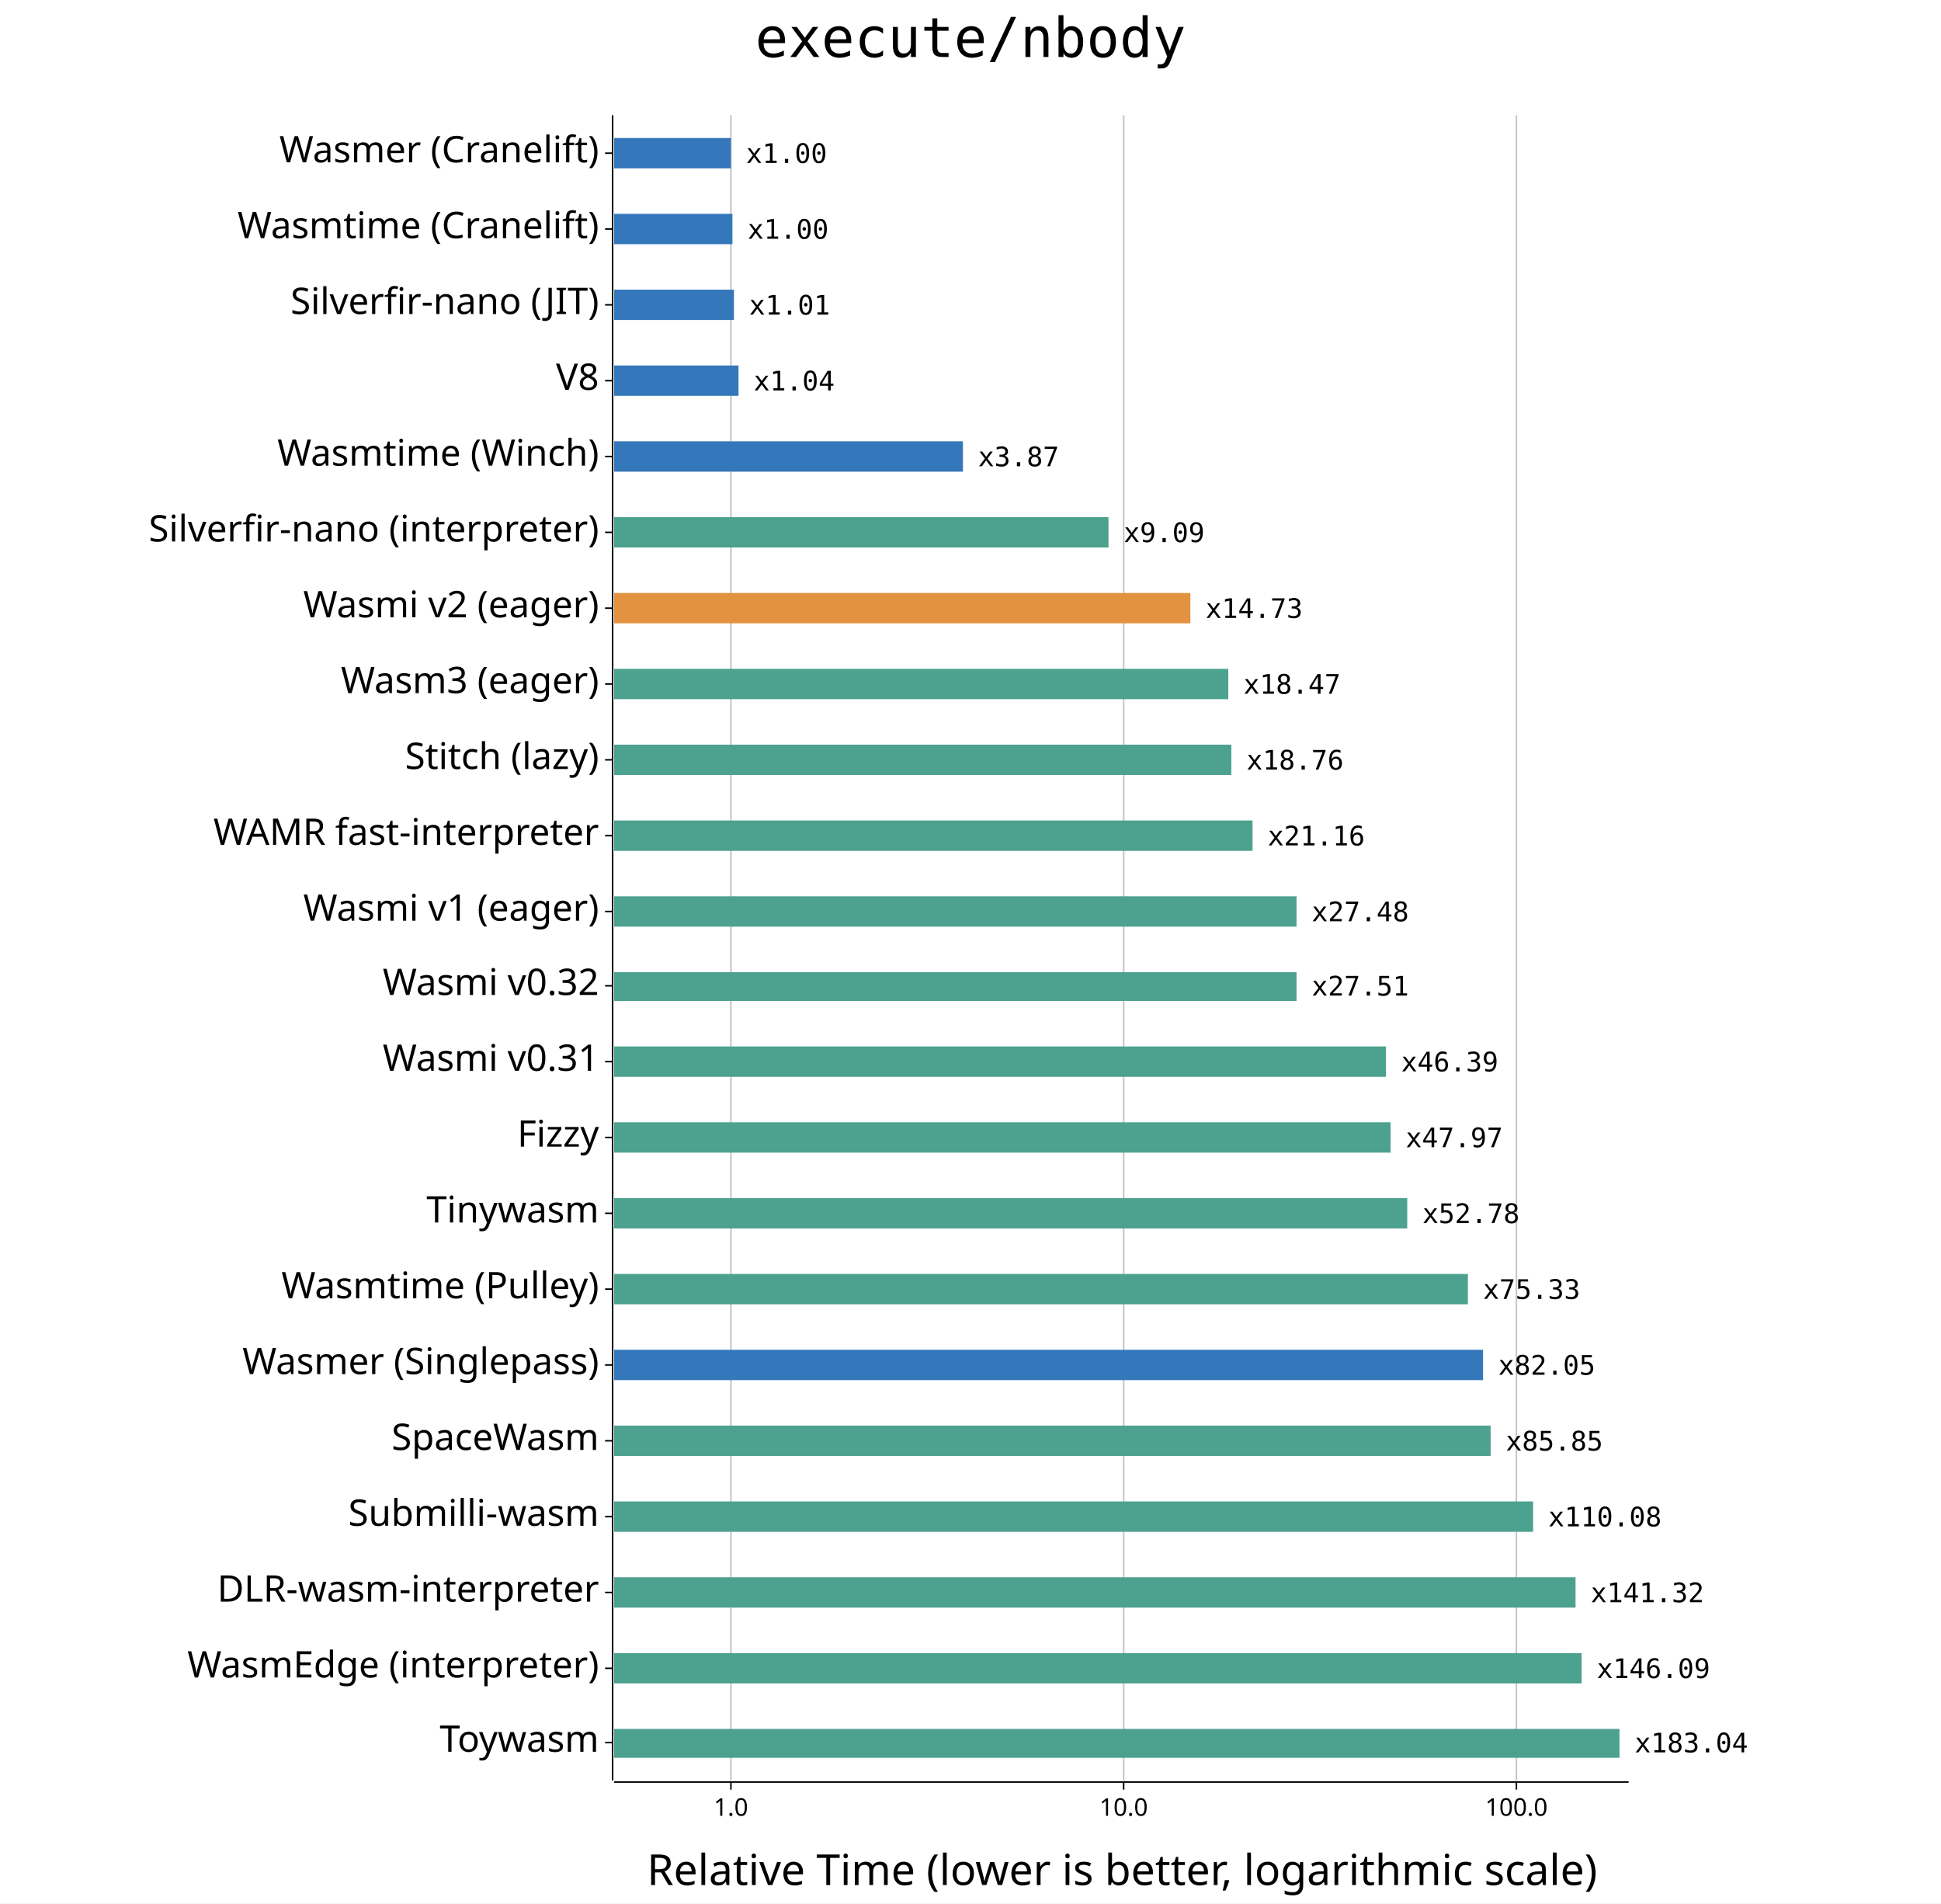
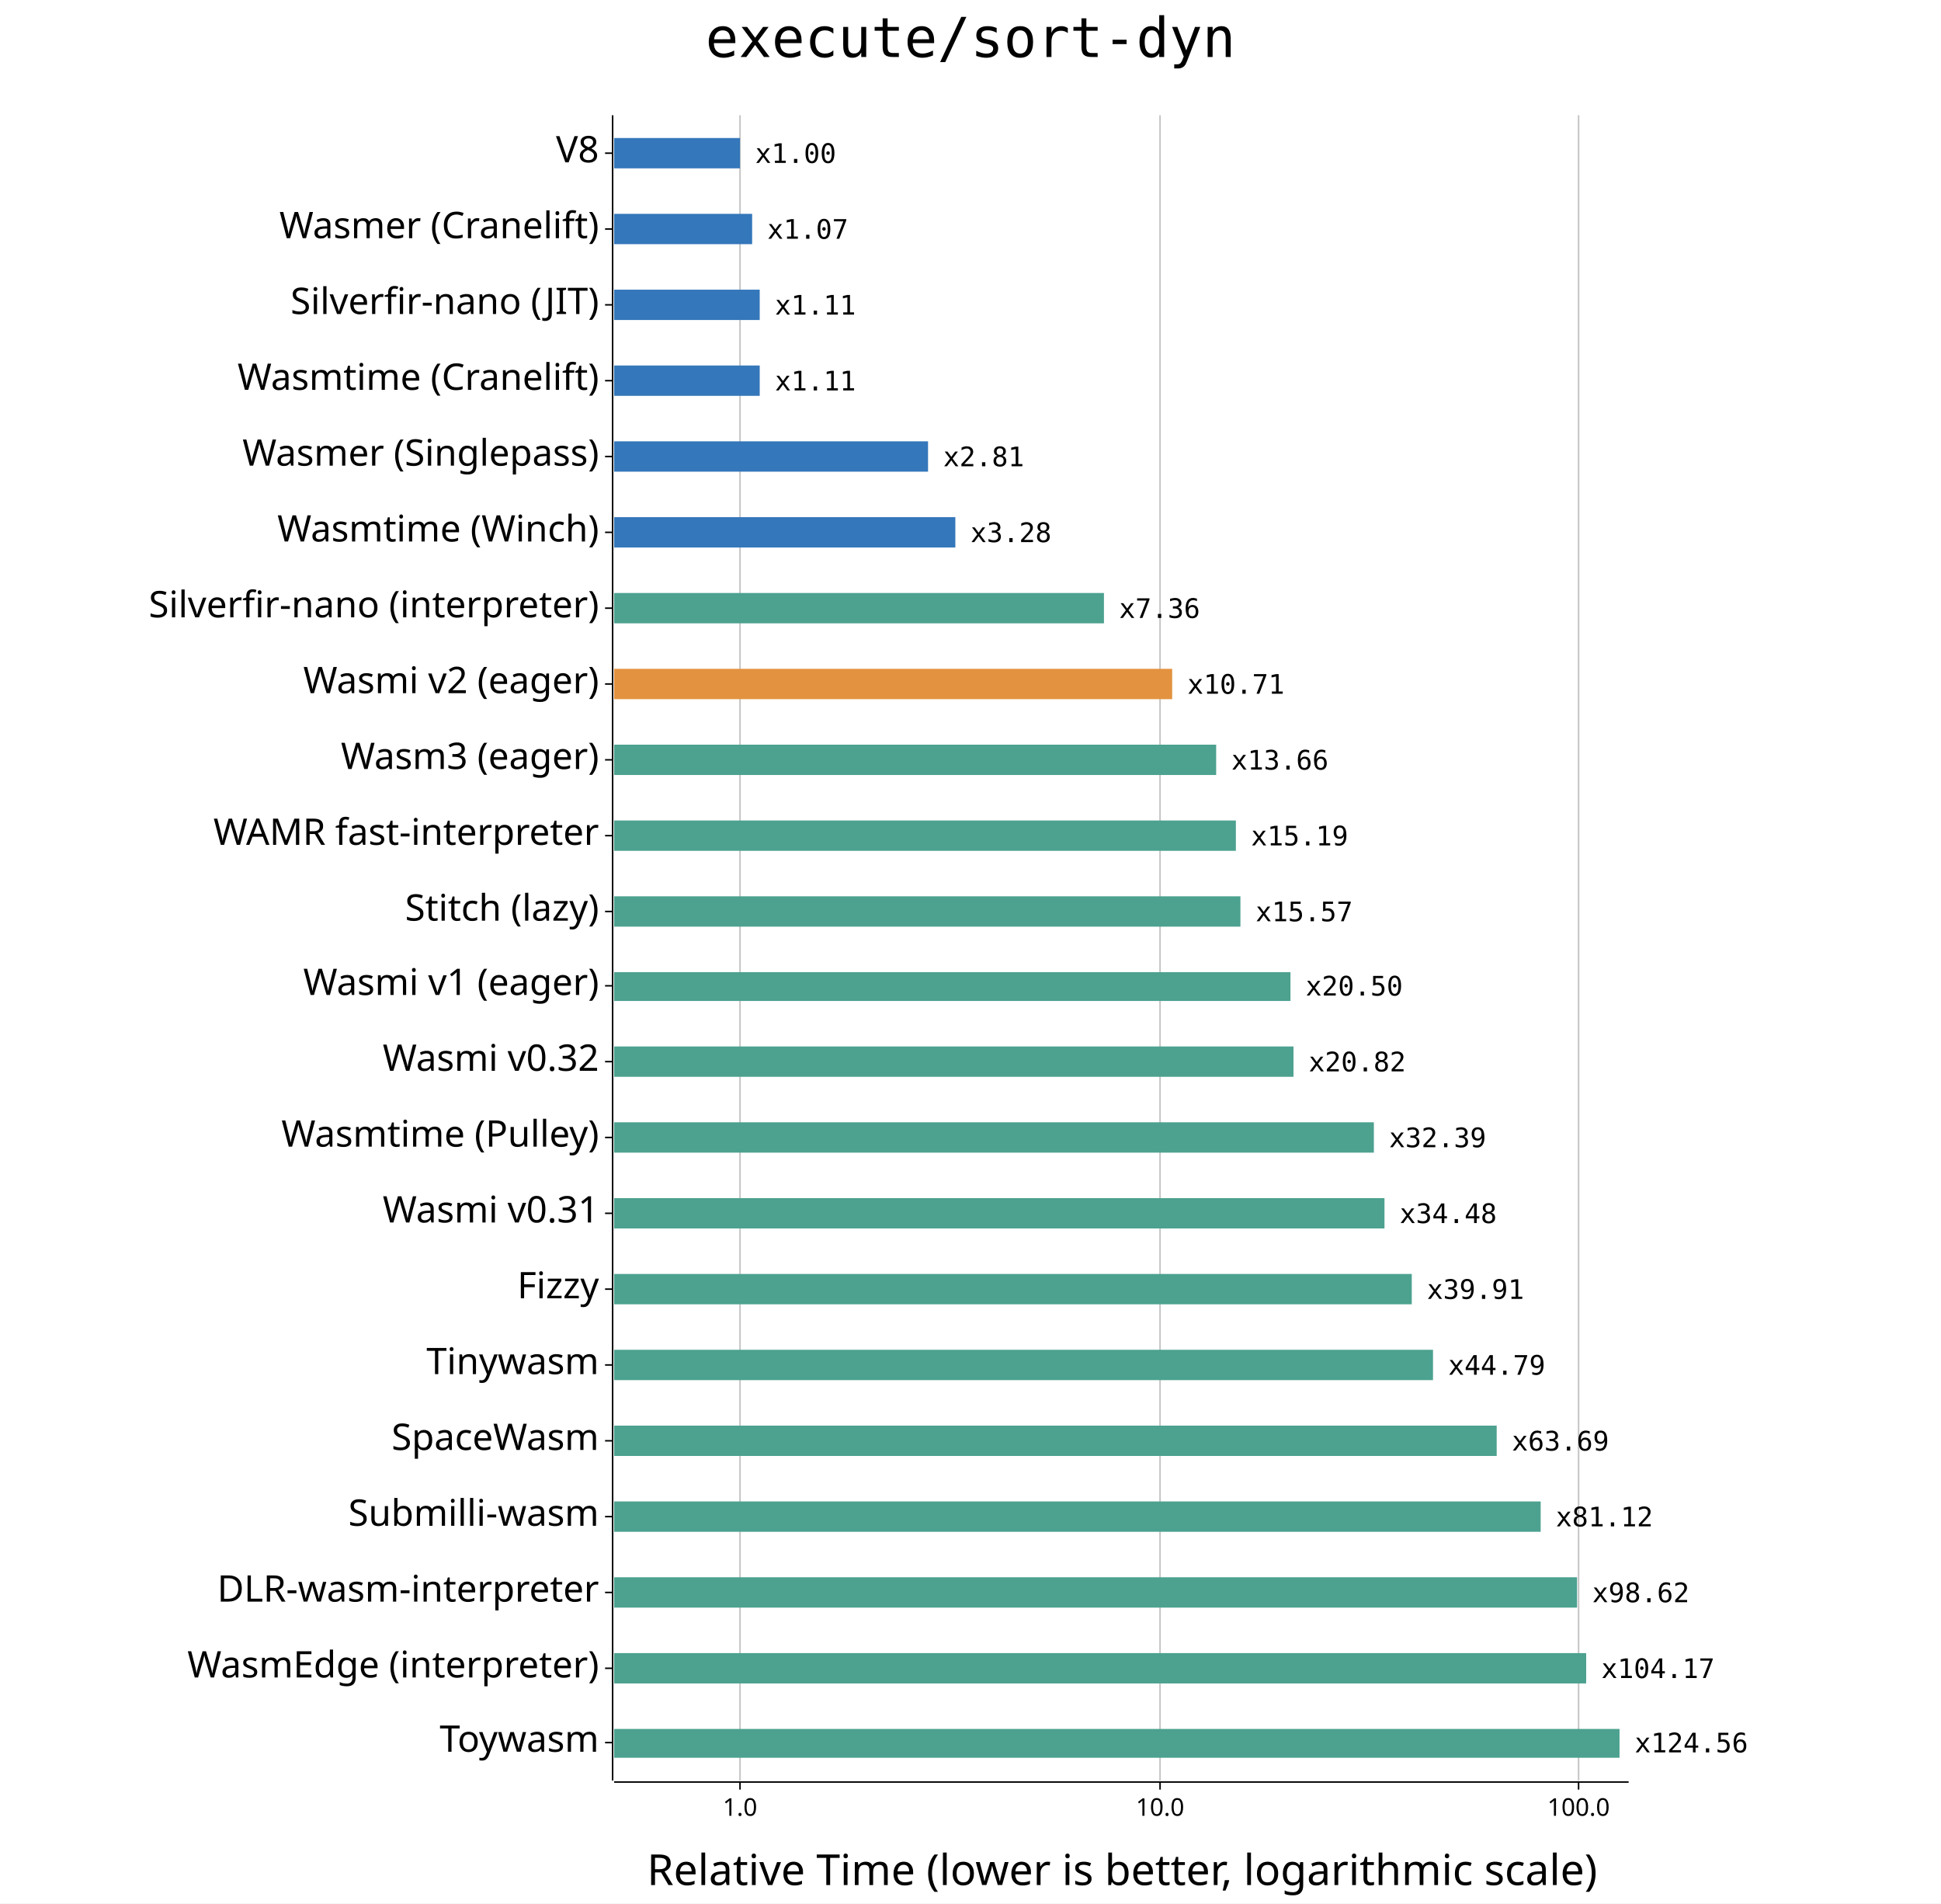
<svg xmlns="http://www.w3.org/2000/svg" width="1280" height="1255" viewBox="0 0 1280 1255">
  <rect x="0" y="0" width="1280" height="1255" opacity="1" fill="#FFFFFF" stroke="none" />
  <text x="640" y="10" dy="0.76em" text-anchor="middle" font-family="monospace" font-size="36.29" opacity="1" fill="#000000">
- execute/nbody
- </text>
-   <line opacity="0.1" stroke="#000000" stroke-width="1" x1="482" y1="1174" x2="482" y2="76" />
-   <line opacity="0.1" stroke="#000000" stroke-width="1" x1="741" y1="1174" x2="741" y2="76" />
-   <line opacity="0.1" stroke="#000000" stroke-width="1" x1="1000" y1="1174" x2="1000" y2="76" />
+ execute/sort-dyn
+ </text>
+   <line opacity="0.1" stroke="#000000" stroke-width="1" x1="488" y1="1174" x2="488" y2="76" />
+   <line opacity="0.1" stroke="#000000" stroke-width="1" x1="765" y1="1174" x2="765" y2="76" />
+   <line opacity="0.1" stroke="#000000" stroke-width="1" x1="1041" y1="1174" x2="1041" y2="76" />
  <text x="5" y="625" dy="0.76em" text-anchor="middle" font-family="sans-serif" font-size="28.226" opacity="1" fill="#000000" transform="rotate(270, 5, 625)">

</text>
  <text x="740" y="1250" dy="-0.5ex" text-anchor="middle" font-family="sans-serif" font-size="28.226" opacity="1" fill="#000000">
Relative Time (lower is better, logarithmic scale)
</text>
-   <line opacity="0.15" stroke="#000000" stroke-width="1" x1="482" y1="1174" x2="482" y2="76" />
-   <line opacity="0.15" stroke="#000000" stroke-width="1" x1="741" y1="1174" x2="741" y2="76" />
-   <line opacity="0.15" stroke="#000000" stroke-width="1" x1="1000" y1="1174" x2="1000" y2="76" />
+   <line opacity="0.15" stroke="#000000" stroke-width="1" x1="488" y1="1174" x2="488" y2="76" />
+   <line opacity="0.15" stroke="#000000" stroke-width="1" x1="765" y1="1174" x2="765" y2="76" />
+   <line opacity="0.15" stroke="#000000" stroke-width="1" x1="1041" y1="1174" x2="1041" y2="76" />
  <polyline fill="none" opacity="1" stroke="#000000" stroke-width="1" points="404,76 404,1174 " />
  <text x="395" y="1149" dy="0.5ex" text-anchor="end" font-family="sans-serif" font-size="24.194" opacity="1" fill="#000000">
Toywasm
</text>
  <polyline fill="none" opacity="1" stroke="#000000" stroke-width="1" points="399,1149 404,1149 " />
  <text x="395" y="1100" dy="0.5ex" text-anchor="end" font-family="sans-serif" font-size="24.194" opacity="1" fill="#000000">
WasmEdge (interpreter)
</text>
  <polyline fill="none" opacity="1" stroke="#000000" stroke-width="1" points="399,1100 404,1100 " />
  <text x="395" y="1050" dy="0.5ex" text-anchor="end" font-family="sans-serif" font-size="24.194" opacity="1" fill="#000000">
DLR-wasm-interpreter
</text>
  <polyline fill="none" opacity="1" stroke="#000000" stroke-width="1" points="399,1050 404,1050 " />
  <text x="395" y="1000" dy="0.5ex" text-anchor="end" font-family="sans-serif" font-size="24.194" opacity="1" fill="#000000">
Submilli-wasm
</text>
  <polyline fill="none" opacity="1" stroke="#000000" stroke-width="1" points="399,1000 404,1000 " />
  <text x="395" y="950" dy="0.5ex" text-anchor="end" font-family="sans-serif" font-size="24.194" opacity="1" fill="#000000">
SpaceWasm
</text>
  <polyline fill="none" opacity="1" stroke="#000000" stroke-width="1" points="399,950 404,950 " />
  <text x="395" y="900" dy="0.5ex" text-anchor="end" font-family="sans-serif" font-size="24.194" opacity="1" fill="#000000">
- Wasmer (Singlepass)
+ Tinywasm
</text>
  <polyline fill="none" opacity="1" stroke="#000000" stroke-width="1" points="399,900 404,900 " />
  <text x="395" y="850" dy="0.5ex" text-anchor="end" font-family="sans-serif" font-size="24.194" opacity="1" fill="#000000">
- Wasmtime (Pulley)
+ Fizzy
</text>
  <polyline fill="none" opacity="1" stroke="#000000" stroke-width="1" points="399,850 404,850 " />
  <text x="395" y="800" dy="0.5ex" text-anchor="end" font-family="sans-serif" font-size="24.194" opacity="1" fill="#000000">
- Tinywasm
+ Wasmi v0.31
</text>
  <polyline fill="none" opacity="1" stroke="#000000" stroke-width="1" points="399,800 404,800 " />
  <text x="395" y="750" dy="0.5ex" text-anchor="end" font-family="sans-serif" font-size="24.194" opacity="1" fill="#000000">
- Fizzy
+ Wasmtime (Pulley)
</text>
  <polyline fill="none" opacity="1" stroke="#000000" stroke-width="1" points="399,750 404,750 " />
  <text x="395" y="700" dy="0.5ex" text-anchor="end" font-family="sans-serif" font-size="24.194" opacity="1" fill="#000000">
- Wasmi v0.31
+ Wasmi v0.32
</text>
  <polyline fill="none" opacity="1" stroke="#000000" stroke-width="1" points="399,700 404,700 " />
  <text x="395" y="650" dy="0.5ex" text-anchor="end" font-family="sans-serif" font-size="24.194" opacity="1" fill="#000000">
- Wasmi v0.32
+ Wasmi v1 (eager)
</text>
  <polyline fill="none" opacity="1" stroke="#000000" stroke-width="1" points="399,650 404,650 " />
  <text x="395" y="601" dy="0.5ex" text-anchor="end" font-family="sans-serif" font-size="24.194" opacity="1" fill="#000000">
- Wasmi v1 (eager)
+ Stitch (lazy)
</text>
  <polyline fill="none" opacity="1" stroke="#000000" stroke-width="1" points="399,601 404,601 " />
  <text x="395" y="551" dy="0.5ex" text-anchor="end" font-family="sans-serif" font-size="24.194" opacity="1" fill="#000000">
WAMR fast-interpreter
</text>
  <polyline fill="none" opacity="1" stroke="#000000" stroke-width="1" points="399,551 404,551 " />
  <text x="395" y="501" dy="0.5ex" text-anchor="end" font-family="sans-serif" font-size="24.194" opacity="1" fill="#000000">
- Stitch (lazy)
+ Wasm3 (eager)
</text>
  <polyline fill="none" opacity="1" stroke="#000000" stroke-width="1" points="399,501 404,501 " />
  <text x="395" y="451" dy="0.5ex" text-anchor="end" font-family="sans-serif" font-size="24.194" opacity="1" fill="#000000">
- Wasm3 (eager)
+ Wasmi v2 (eager)
</text>
  <polyline fill="none" opacity="1" stroke="#000000" stroke-width="1" points="399,451 404,451 " />
  <text x="395" y="401" dy="0.5ex" text-anchor="end" font-family="sans-serif" font-size="24.194" opacity="1" fill="#000000">
- Wasmi v2 (eager)
+ Silverfir-nano (interpreter)
</text>
  <polyline fill="none" opacity="1" stroke="#000000" stroke-width="1" points="399,401 404,401 " />
  <text x="395" y="351" dy="0.5ex" text-anchor="end" font-family="sans-serif" font-size="24.194" opacity="1" fill="#000000">
- Silverfir-nano (interpreter)
+ Wasmtime (Winch)
</text>
  <polyline fill="none" opacity="1" stroke="#000000" stroke-width="1" points="399,351 404,351 " />
  <text x="395" y="301" dy="0.5ex" text-anchor="end" font-family="sans-serif" font-size="24.194" opacity="1" fill="#000000">
- Wasmtime (Winch)
+ Wasmer (Singlepass)
</text>
  <polyline fill="none" opacity="1" stroke="#000000" stroke-width="1" points="399,301 404,301 " />
  <text x="395" y="251" dy="0.5ex" text-anchor="end" font-family="sans-serif" font-size="24.194" opacity="1" fill="#000000">
- V8
+ Wasmtime (Cranelift)
</text>
  <polyline fill="none" opacity="1" stroke="#000000" stroke-width="1" points="399,251 404,251 " />
  <text x="395" y="201" dy="0.5ex" text-anchor="end" font-family="sans-serif" font-size="24.194" opacity="1" fill="#000000">
Silverfir-nano (JIT)
</text>
  <polyline fill="none" opacity="1" stroke="#000000" stroke-width="1" points="399,201 404,201 " />
  <text x="395" y="151" dy="0.5ex" text-anchor="end" font-family="sans-serif" font-size="24.194" opacity="1" fill="#000000">
- Wasmtime (Cranelift)
+ Wasmer (Cranelift)
</text>
  <polyline fill="none" opacity="1" stroke="#000000" stroke-width="1" points="399,151 404,151 " />
  <text x="395" y="101" dy="0.5ex" text-anchor="end" font-family="sans-serif" font-size="24.194" opacity="1" fill="#000000">
- Wasmer (Cranelift)
+ V8
</text>
  <polyline fill="none" opacity="1" stroke="#000000" stroke-width="1" points="399,101 404,101 " />
  <polyline fill="none" opacity="1" stroke="#000000" stroke-width="1" points="405,1175 1074,1175 " />
-   <text x="482" y="1185" dy="0.76em" text-anchor="middle" font-family="sans-serif" font-size="16.129" opacity="1" fill="#000000">
+   <text x="488" y="1185" dy="0.76em" text-anchor="middle" font-family="sans-serif" font-size="16.129" opacity="1" fill="#000000">
1.0
</text>
-   <polyline fill="none" opacity="1" stroke="#000000" stroke-width="1" points="482,1175 482,1180 " />
-   <text x="741" y="1185" dy="0.76em" text-anchor="middle" font-family="sans-serif" font-size="16.129" opacity="1" fill="#000000">
+   <polyline fill="none" opacity="1" stroke="#000000" stroke-width="1" points="488,1175 488,1180 " />
+   <text x="765" y="1185" dy="0.76em" text-anchor="middle" font-family="sans-serif" font-size="16.129" opacity="1" fill="#000000">
10.0
</text>
-   <polyline fill="none" opacity="1" stroke="#000000" stroke-width="1" points="741,1175 741,1180 " />
-   <text x="1000" y="1185" dy="0.76em" text-anchor="middle" font-family="sans-serif" font-size="16.129" opacity="1" fill="#000000">
+   <polyline fill="none" opacity="1" stroke="#000000" stroke-width="1" points="765,1175 765,1180 " />
+   <text x="1041" y="1185" dy="0.76em" text-anchor="middle" font-family="sans-serif" font-size="16.129" opacity="1" fill="#000000">
100.0
</text>
-   <polyline fill="none" opacity="1" stroke="#000000" stroke-width="1" points="1000,1175 1000,1180 " />
-   <rect x="405" y="940" width="578" height="20" opacity="1" fill="#4CA18F" stroke="none" />
-   <rect x="405" y="591" width="450" height="20" opacity="1" fill="#4CA18F" stroke="none" />
-   <rect x="405" y="1040" width="634" height="20" opacity="1" fill="#4CA18F" stroke="none" />
-   <rect x="405" y="291" width="230" height="20" opacity="1" fill="#3477BA" stroke="none" />
-   <rect x="405" y="141" width="78" height="20" opacity="1" fill="#3477BA" stroke="none" />
-   <rect x="405" y="890" width="573" height="20" opacity="1" fill="#3477BA" stroke="none" />
-   <rect x="405" y="990" width="606" height="20" opacity="1" fill="#4CA18F" stroke="none" />
-   <rect x="405" y="1090" width="638" height="20" opacity="1" fill="#4CA18F" stroke="none" />
-   <rect x="405" y="541" width="421" height="20" opacity="1" fill="#4CA18F" stroke="none" />
+   <polyline fill="none" opacity="1" stroke="#000000" stroke-width="1" points="1041,1175 1041,1180 " />
  <rect x="405" y="1140" width="663" height="19" opacity="1" fill="#4CA18F" stroke="none" />
-   <rect x="405" y="740" width="512" height="20" opacity="1" fill="#4CA18F" stroke="none" />
-   <rect x="405" y="241" width="82" height="20" opacity="1" fill="#3477BA" stroke="none" />
-   <rect x="405" y="840" width="563" height="20" opacity="1" fill="#4CA18F" stroke="none" />
-   <rect x="405" y="491" width="407" height="20" opacity="1" fill="#4CA18F" stroke="none" />
-   <rect x="405" y="441" width="405" height="20" opacity="1" fill="#4CA18F" stroke="none" />
-   <rect x="405" y="341" width="326" height="20" opacity="1" fill="#4CA18F" stroke="none" />
-   <rect x="405" y="191" width="79" height="20" opacity="1" fill="#3477BA" stroke="none" />
-   <rect x="405" y="91" width="77" height="20" opacity="1" fill="#3477BA" stroke="none" />
-   <rect x="405" y="690" width="509" height="20" opacity="1" fill="#4CA18F" stroke="none" />
-   <rect x="405" y="641" width="450" height="19" opacity="1" fill="#4CA18F" stroke="none" />
-   <rect x="405" y="790" width="523" height="20" opacity="1" fill="#4CA18F" stroke="none" />
-   <rect x="405" y="391" width="380" height="20" opacity="1" fill="#E3923F" stroke="none" />
+   <rect x="405" y="890" width="540" height="20" opacity="1" fill="#4CA18F" stroke="none" />
+   <rect x="405" y="690" width="448" height="20" opacity="1" fill="#4CA18F" stroke="none" />
+   <rect x="405" y="391" width="323" height="20" opacity="1" fill="#4CA18F" stroke="none" />
+   <rect x="405" y="191" width="96" height="20" opacity="1" fill="#3477BA" stroke="none" />
+   <rect x="405" y="91" width="83" height="20" opacity="1" fill="#3477BA" stroke="none" />
+   <rect x="405" y="491" width="397" height="20" opacity="1" fill="#4CA18F" stroke="none" />
+   <rect x="405" y="541" width="410" height="20" opacity="1" fill="#4CA18F" stroke="none" />
+   <rect x="405" y="1040" width="635" height="20" opacity="1" fill="#4CA18F" stroke="none" />
+   <rect x="405" y="441" width="368" height="20" opacity="1" fill="#E3923F" stroke="none" />
+   <rect x="405" y="790" width="508" height="20" opacity="1" fill="#4CA18F" stroke="none" />
+   <rect x="405" y="241" width="96" height="20" opacity="1" fill="#3477BA" stroke="none" />
+   <rect x="405" y="1090" width="641" height="20" opacity="1" fill="#4CA18F" stroke="none" />
+   <rect x="405" y="840" width="526" height="20" opacity="1" fill="#4CA18F" stroke="none" />
+   <rect x="405" y="740" width="501" height="20" opacity="1" fill="#4CA18F" stroke="none" />
+   <rect x="405" y="591" width="413" height="20" opacity="1" fill="#4CA18F" stroke="none" />
+   <rect x="405" y="291" width="207" height="20" opacity="1" fill="#3477BA" stroke="none" />
+   <rect x="405" y="940" width="582" height="20" opacity="1" fill="#4CA18F" stroke="none" />
+   <rect x="405" y="141" width="91" height="20" opacity="1" fill="#3477BA" stroke="none" />
+   <rect x="405" y="990" width="611" height="20" opacity="1" fill="#4CA18F" stroke="none" />
+   <rect x="405" y="641" width="446" height="19" opacity="1" fill="#4CA18F" stroke="none" />
+   <rect x="405" y="341" width="225" height="20" opacity="1" fill="#3477BA" stroke="none" />
  <text x="1078" y="1151" dy="0.5ex" text-anchor="start" font-family="monospace" font-size="17.742" opacity="1" fill="#000000">
- x183.04
- </text>
-   <text x="1053" y="1102" dy="0.5ex" text-anchor="start" font-family="monospace" font-size="17.742" opacity="1" fill="#000000">
- x146.09
- </text>
-   <text x="1049" y="1052" dy="0.5ex" text-anchor="start" font-family="monospace" font-size="17.742" opacity="1" fill="#000000">
- x141.32
- </text>
-   <text x="1021" y="1002" dy="0.5ex" text-anchor="start" font-family="monospace" font-size="17.742" opacity="1" fill="#000000">
- x110.08
- </text>
-   <text x="993" y="952" dy="0.5ex" text-anchor="start" font-family="monospace" font-size="17.742" opacity="1" fill="#000000">
- x85.85
- </text>
-   <text x="988" y="902" dy="0.5ex" text-anchor="start" font-family="monospace" font-size="17.742" opacity="1" fill="#000000">
- x82.05
- </text>
-   <text x="978" y="852" dy="0.5ex" text-anchor="start" font-family="monospace" font-size="17.742" opacity="1" fill="#000000">
- x75.33
- </text>
-   <text x="938" y="802" dy="0.5ex" text-anchor="start" font-family="monospace" font-size="17.742" opacity="1" fill="#000000">
- x52.78
- </text>
-   <text x="927" y="752" dy="0.5ex" text-anchor="start" font-family="monospace" font-size="17.742" opacity="1" fill="#000000">
- x47.97
- </text>
-   <text x="924" y="702" dy="0.5ex" text-anchor="start" font-family="monospace" font-size="17.742" opacity="1" fill="#000000">
- x46.39
- </text>
-   <text x="865" y="652" dy="0.5ex" text-anchor="start" font-family="monospace" font-size="17.742" opacity="1" fill="#000000">
- x27.51
- </text>
-   <text x="865" y="603" dy="0.5ex" text-anchor="start" font-family="monospace" font-size="17.742" opacity="1" fill="#000000">
- x27.48
- </text>
-   <text x="836" y="553" dy="0.5ex" text-anchor="start" font-family="monospace" font-size="17.742" opacity="1" fill="#000000">
- x21.16
- </text>
-   <text x="822" y="503" dy="0.5ex" text-anchor="start" font-family="monospace" font-size="17.742" opacity="1" fill="#000000">
- x18.76
- </text>
-   <text x="820" y="453" dy="0.5ex" text-anchor="start" font-family="monospace" font-size="17.742" opacity="1" fill="#000000">
- x18.47
- </text>
-   <text x="795" y="403" dy="0.5ex" text-anchor="start" font-family="monospace" font-size="17.742" opacity="1" fill="#000000">
- x14.73
- </text>
-   <text x="741" y="353" dy="0.5ex" text-anchor="start" font-family="monospace" font-size="17.742" opacity="1" fill="#000000">
- x9.09
- </text>
-   <text x="645" y="303" dy="0.5ex" text-anchor="start" font-family="monospace" font-size="17.742" opacity="1" fill="#000000">
- x3.87
- </text>
-   <text x="497" y="253" dy="0.5ex" text-anchor="start" font-family="monospace" font-size="17.742" opacity="1" fill="#000000">
- x1.04
- </text>
-   <text x="494" y="203" dy="0.5ex" text-anchor="start" font-family="monospace" font-size="17.742" opacity="1" fill="#000000">
- x1.01
- </text>
-   <text x="493" y="153" dy="0.5ex" text-anchor="start" font-family="monospace" font-size="17.742" opacity="1" fill="#000000">
+ x124.56
+ </text>
+   <text x="1056" y="1102" dy="0.5ex" text-anchor="start" font-family="monospace" font-size="17.742" opacity="1" fill="#000000">
+ x104.17
+ </text>
+   <text x="1050" y="1052" dy="0.5ex" text-anchor="start" font-family="monospace" font-size="17.742" opacity="1" fill="#000000">
+ x98.62
+ </text>
+   <text x="1026" y="1002" dy="0.5ex" text-anchor="start" font-family="monospace" font-size="17.742" opacity="1" fill="#000000">
+ x81.12
+ </text>
+   <text x="997" y="952" dy="0.5ex" text-anchor="start" font-family="monospace" font-size="17.742" opacity="1" fill="#000000">
+ x63.69
+ </text>
+   <text x="955" y="902" dy="0.5ex" text-anchor="start" font-family="monospace" font-size="17.742" opacity="1" fill="#000000">
+ x44.79
+ </text>
+   <text x="941" y="852" dy="0.5ex" text-anchor="start" font-family="monospace" font-size="17.742" opacity="1" fill="#000000">
+ x39.91
+ </text>
+   <text x="923" y="802" dy="0.5ex" text-anchor="start" font-family="monospace" font-size="17.742" opacity="1" fill="#000000">
+ x34.48
+ </text>
+   <text x="916" y="752" dy="0.5ex" text-anchor="start" font-family="monospace" font-size="17.742" opacity="1" fill="#000000">
+ x32.39
+ </text>
+   <text x="863" y="702" dy="0.5ex" text-anchor="start" font-family="monospace" font-size="17.742" opacity="1" fill="#000000">
+ x20.82
+ </text>
+   <text x="861" y="652" dy="0.5ex" text-anchor="start" font-family="monospace" font-size="17.742" opacity="1" fill="#000000">
+ x20.50
+ </text>
+   <text x="828" y="603" dy="0.5ex" text-anchor="start" font-family="monospace" font-size="17.742" opacity="1" fill="#000000">
+ x15.57
+ </text>
+   <text x="825" y="553" dy="0.5ex" text-anchor="start" font-family="monospace" font-size="17.742" opacity="1" fill="#000000">
+ x15.19
+ </text>
+   <text x="812" y="503" dy="0.5ex" text-anchor="start" font-family="monospace" font-size="17.742" opacity="1" fill="#000000">
+ x13.66
+ </text>
+   <text x="783" y="453" dy="0.5ex" text-anchor="start" font-family="monospace" font-size="17.742" opacity="1" fill="#000000">
+ x10.71
+ </text>
+   <text x="738" y="403" dy="0.5ex" text-anchor="start" font-family="monospace" font-size="17.742" opacity="1" fill="#000000">
+ x7.36
+ </text>
+   <text x="640" y="353" dy="0.5ex" text-anchor="start" font-family="monospace" font-size="17.742" opacity="1" fill="#000000">
+ x3.28
+ </text>
+   <text x="622" y="303" dy="0.5ex" text-anchor="start" font-family="monospace" font-size="17.742" opacity="1" fill="#000000">
+ x2.81
+ </text>
+   <text x="511" y="253" dy="0.5ex" text-anchor="start" font-family="monospace" font-size="17.742" opacity="1" fill="#000000">
+ x1.11
+ </text>
+   <text x="511" y="203" dy="0.5ex" text-anchor="start" font-family="monospace" font-size="17.742" opacity="1" fill="#000000">
+ x1.11
+ </text>
+   <text x="506" y="153" dy="0.5ex" text-anchor="start" font-family="monospace" font-size="17.742" opacity="1" fill="#000000">
+ x1.07
+ </text>
+   <text x="498" y="103" dy="0.5ex" text-anchor="start" font-family="monospace" font-size="17.742" opacity="1" fill="#000000">
x1.00
</text>
-   <text x="492" y="103" dy="0.5ex" text-anchor="start" font-family="monospace" font-size="17.742" opacity="1" fill="#000000">
- x1.00
- </text>
</svg>
